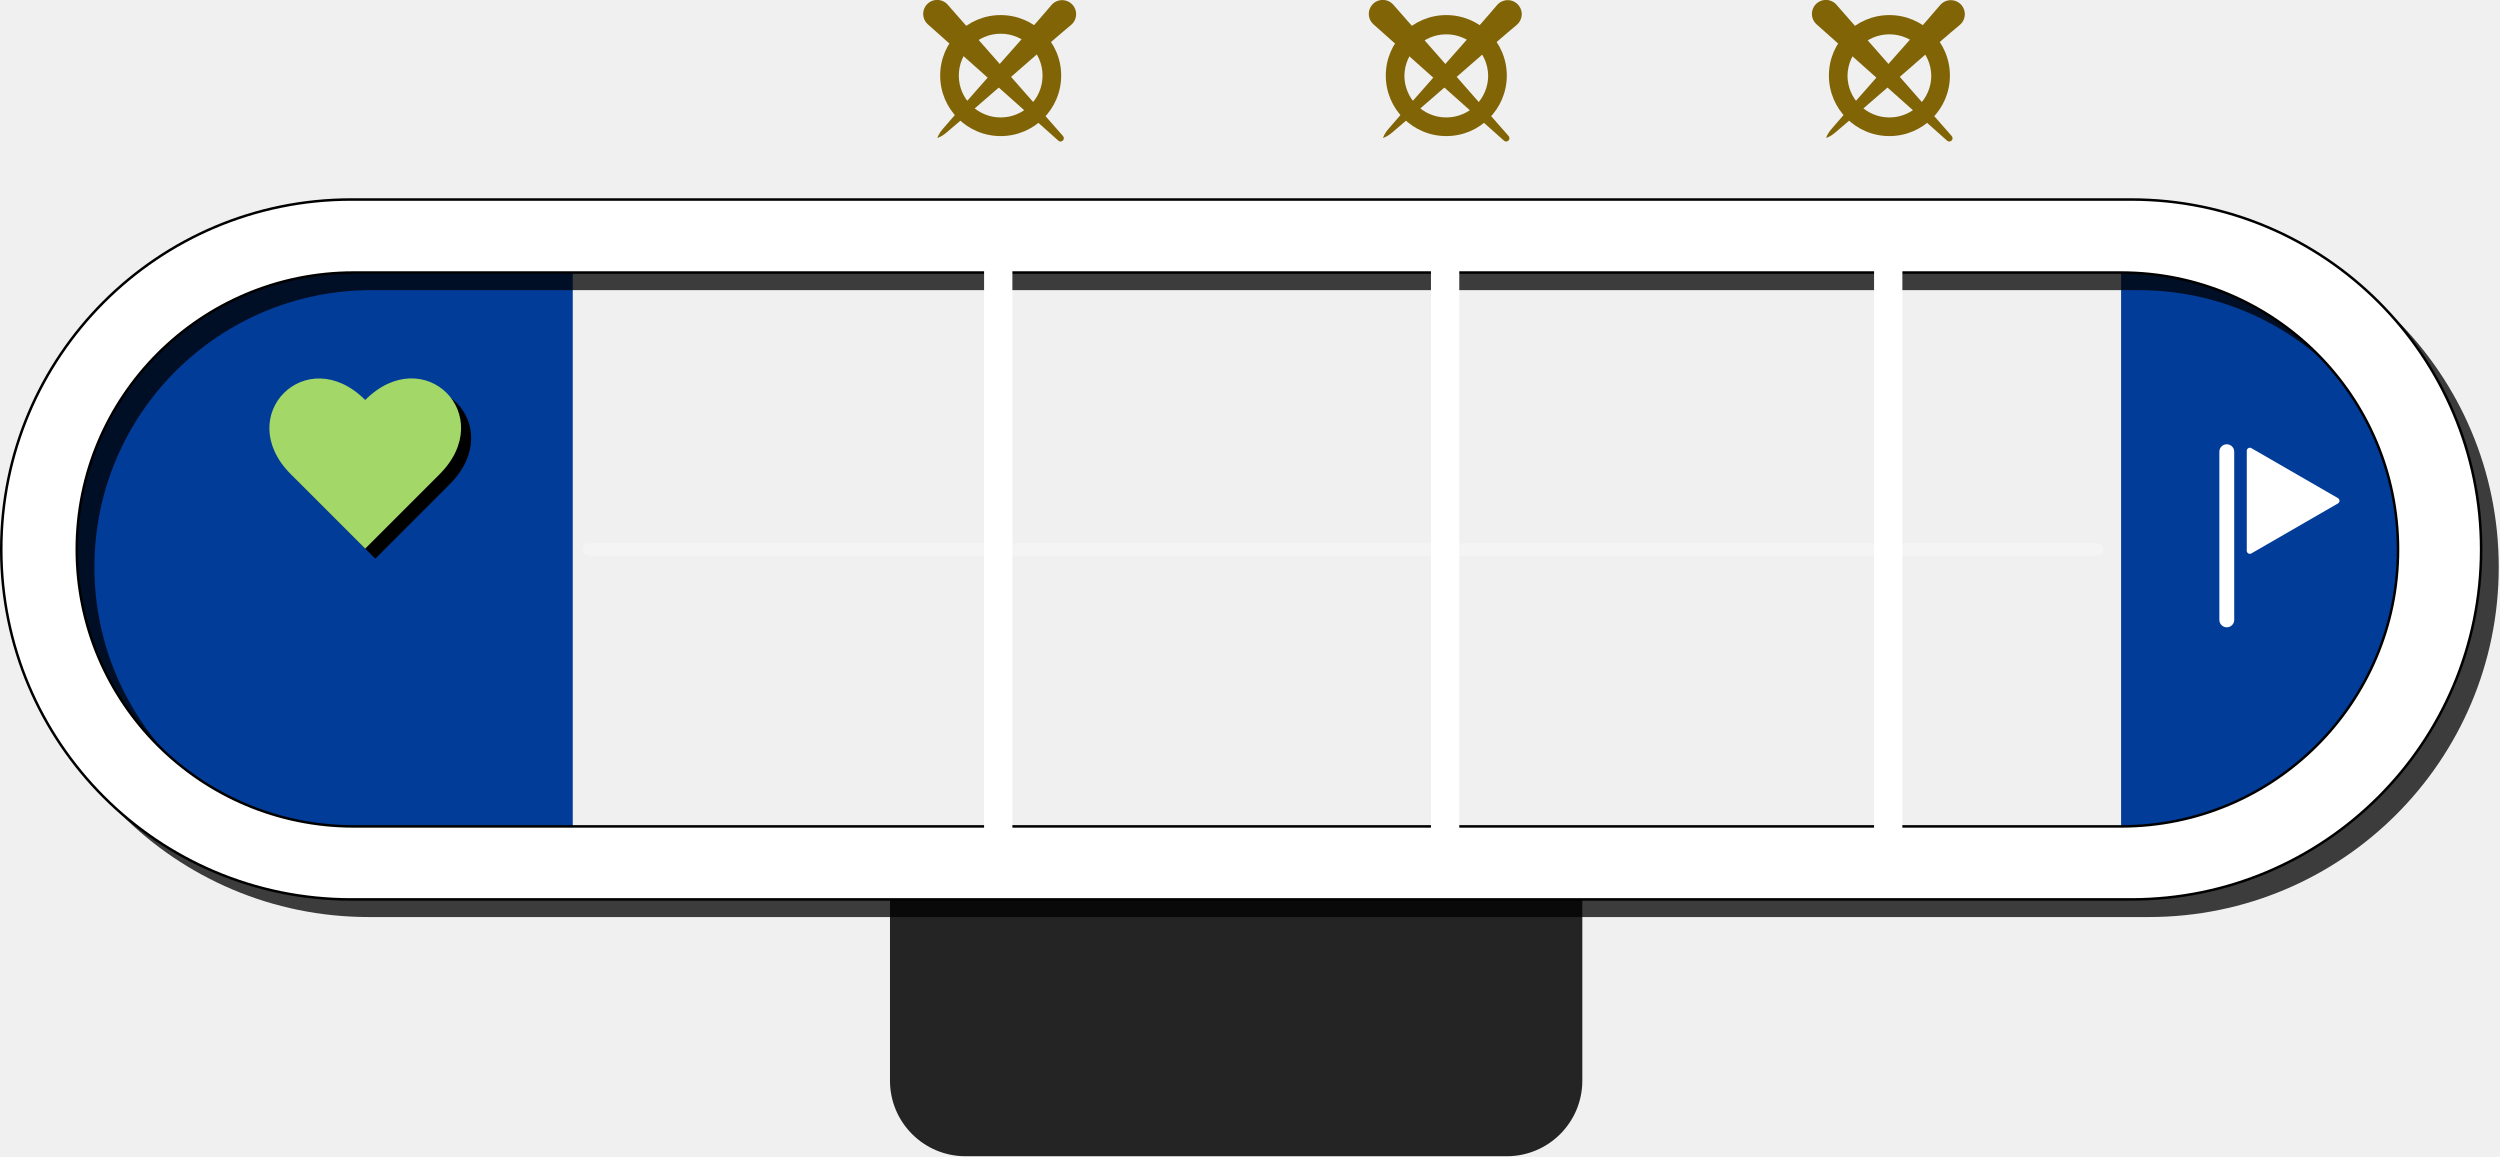
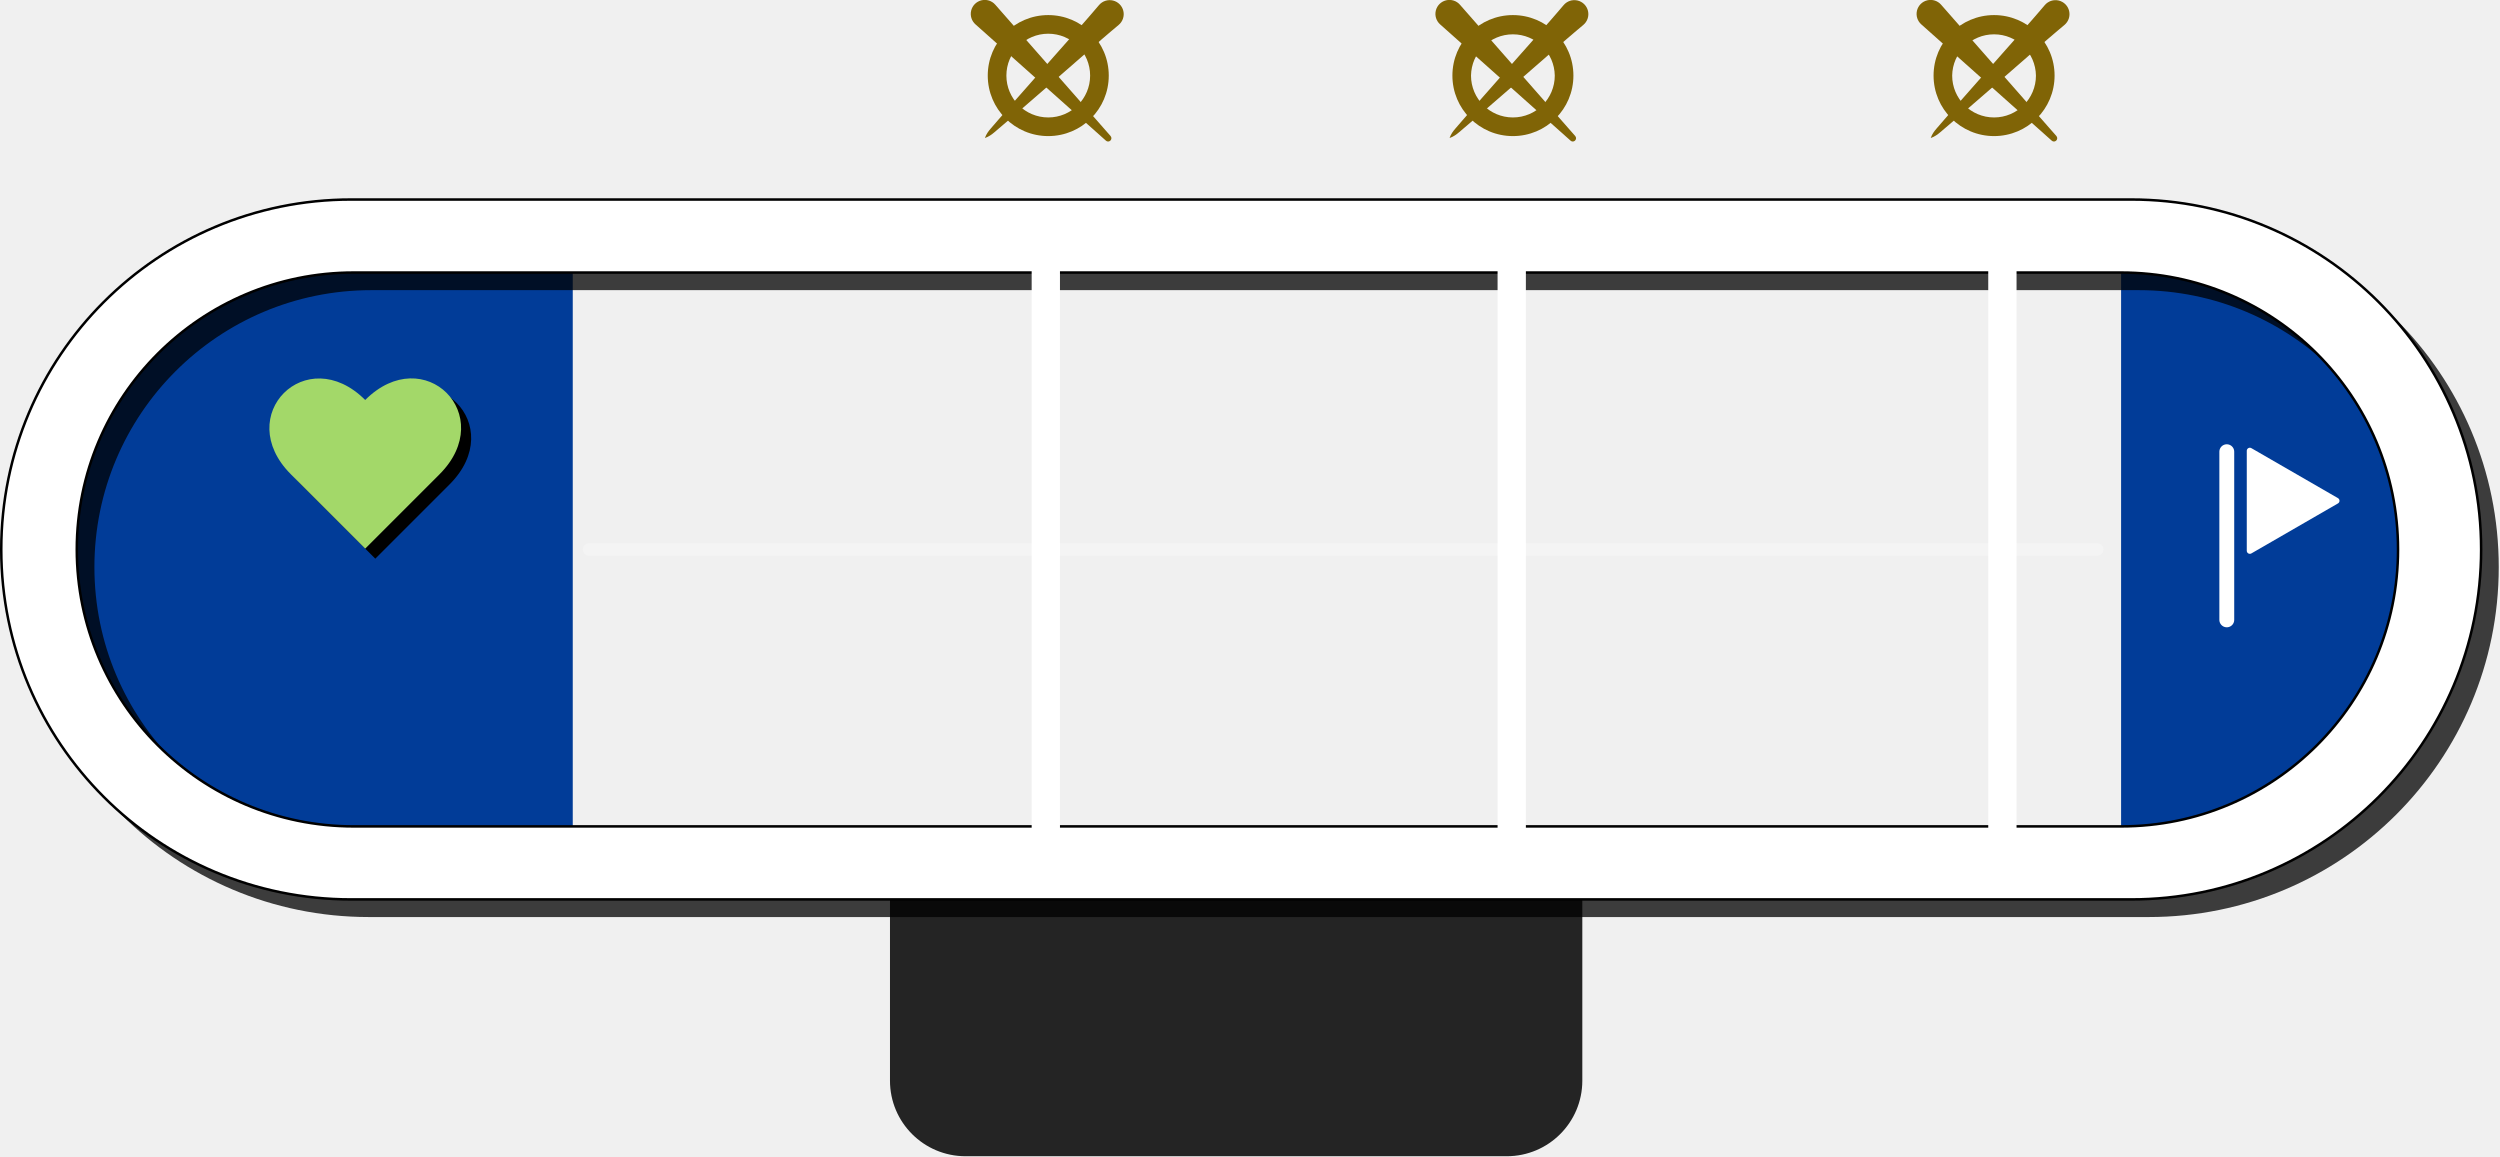
<svg xmlns="http://www.w3.org/2000/svg" width="993" height="459.248" viewBox="0 0 262.731 121.509">
  <path class="st34" d="M67.132 122.032H10.246a7.937 7.937 0 0 0-7.937 7.938v18.785a7.937 7.937 0 0 0 7.937 7.938h56.886a7.937 7.937 0 0 0 7.937-7.938V129.97a7.937 7.937 0 0 0-7.937-7.938z" style="fill:#242424;stroke-width:.265" transform="translate(91.221 -35.183)" />
  <path class="st39" d="M-31.029 63.824h-23.018c-16.074 0-29.105 13.03-29.105 29.104 0 16.074 13.031 29.104 29.105 29.104h23.018zM131.69 122.032c16.074 0 29.104-13.03 29.104-29.104 0-16.073-13.03-29.104-29.104-29.104z" style="stroke-width:.265;fill:#013c98" transform="translate(91.221 -35.183)" />
  <path class="st42" style="opacity:.25;fill:#00aed8;stroke:#fff;stroke-width:1.323;stroke-linecap:round;stroke-miterlimit:10" d="M-29.309 92.928h158.486" transform="translate(91.221 -35.183)" />
  <path class="st21" d="M134.6 58.003H-52.46c-20.312 0-36.777 16.465-36.777 36.777s16.465 36.777 36.777 36.777H134.6c20.313 0 36.778-16.465 36.778-36.777S154.913 58.003 134.6 58.003zm28.046 36.777c0 16.074-13.03 29.104-29.104 29.104H-52.195c-16.074 0-29.104-13.03-29.104-29.104 0-16.073 13.03-29.104 29.104-29.104h185.737c16.074 0 29.104 13.03 29.104 29.104z" style="opacity:.75;stroke-miterlimit:10;stroke-width:.265;fill:#000" transform="translate(91.221 -35.183)" />
  <path class="st21" d="M132.749 56.151h-187.06c-20.313 0-36.778 16.465-36.778 36.777s16.465 36.777 36.777 36.777h187.06c20.313 0 36.778-16.465 36.778-36.777s-16.465-36.777-36.778-36.777zm28.045 36.777c0 16.074-13.03 29.104-29.104 29.104H-54.047c-16.074 0-29.105-13.03-29.105-29.104 0-16.073 13.031-29.104 29.105-29.104H131.69c16.074 0 29.104 13.03 29.104 29.104z" style="stroke-miterlimit:10;stroke-width:.265;stroke:#000;fill:#fff" transform="translate(91.221 -35.183)" />
  <path class="st48" style="fill:#ffc80c;stroke:#fff;stroke-width:1.562;stroke-linecap:round;stroke-miterlimit:10" d="M142.797 82.654v17.672" transform="translate(91.221 -35.183)" />
  <path class="st12" d="m154.481 87.533-9.101-5.254a.321.321 0 0 0-.482.278v10.509c0 .246.267.4.482.278l9.101-5.255a.32.32 0 0 0 0-.556z" style="fill:#fff;stroke-width:.265" transform="translate(91.221 -35.183)" />
  <path d="m-43.972 86.086-7.81 7.81-7.811-7.81c-6.183-6.183 1.627-13.994 7.81-7.81 6.2-6.2 14.008 1.61 7.811 7.81z" style="stroke-width:.265" transform="translate(91.221 -35.183)" />
-   <path class="st40" d="m-45.03 85.028-7.81 7.81-7.811-7.81c-6.184-6.184 1.627-13.994 7.81-7.81 6.2-6.2 14.007 1.61 7.81 7.81z" style="fill:#a3d869;stroke-width:.265" transform="translate(91.221 -35.183)" />
-   <path class="vote1" d="M13.943 36.768a6.358 6.358 0 1 0 0 12.717 6.358 6.358 0 0 0 0-12.717zm0 10.758a4.4 4.4 0 1 1 0-8.8 4.4 4.4 0 0 1 0 8.8z" style="fill:#806406;stroke-width:.265" transform="translate(91.221 -35.183)" />
-   <path class="vote1" d="M21.335 37.808c-.593.486-1.17.992-1.751 1.487l-1.73 1.508-3.462 3.016-3.468 3.008-1.747 1.492-.873.747c-.29.248-.603.476-1.002.616-.006.003-.008 0-.011-.005v-.006c.14-.399.37-.709.622-.997l.751-.868 1.506-1.735 3.034-3.445 3.043-3.44 1.522-1.72c.5-.58 1.008-1.153 1.5-1.74a1.473 1.473 0 1 1 2.066 2.082z" style="fill:#806406;stroke-width:.265" transform="translate(91.221 -35.183)" />
-   <path class="vote1" d="M20.007 49.968 6.299 37.749a1.47 1.47 0 1 1 2.082-2.066l12.113 13.798a.344.344 0 0 1-.032.487.337.337 0 0 1-.455 0z" style="fill:#806406;stroke-width:.265" transform="translate(91.221 -35.183)" />
-   <path class="vote2" d="M60.774 36.768a6.358 6.358 0 1 0 0 12.717 6.358 6.358 0 0 0 0-12.717zm0 10.758a4.402 4.402 0 0 1-4.403-4.4 4.402 4.402 0 0 1 8.803 0 4.4 4.4 0 0 1-4.4 4.4z" style="fill:#806406;stroke-width:.265" transform="translate(91.221 -35.183)" />
-   <path class="vote2" d="M68.166 37.808c-.592.486-1.17.992-1.751 1.487l-1.73 1.508-3.461 3.016-3.469 3.008-1.746 1.492-.873.747c-.291.248-.604.476-1.003.616-.005.003-.008 0-.01-.005v-.006c.14-.399.37-.709.621-.997l.751-.868 1.506-1.735 3.035-3.445 3.042-3.44 1.522-1.72c.5-.58 1.008-1.153 1.5-1.74a1.473 1.473 0 1 1 2.066 2.082z" style="fill:#806406;stroke-width:.265" transform="translate(91.221 -35.183)" />
-   <path class="vote2" d="M66.838 49.968 53.13 37.749a1.47 1.47 0 1 1 2.082-2.066l12.113 13.798a.344.344 0 0 1-.032.487.337.337 0 0 1-.455 0z" style="fill:#806406;stroke-width:.265" transform="translate(91.221 -35.183)" />
-   <path class="vote3" d="M107.34 36.768a6.358 6.358 0 1 0 .002 12.717 6.358 6.358 0 0 0-.001-12.717zm0 10.758a4.402 4.402 0 0 1-4.402-4.4 4.402 4.402 0 0 1 8.803 0 4.4 4.4 0 0 1-4.4 4.4z" style="fill:#806406;stroke-width:.265" transform="translate(91.221 -35.183)" />
-   <path class="vote3" d="M114.733 37.808c-.593.486-1.17.992-1.752 1.487l-1.73 1.508-3.46 3.016-3.47 3.008-1.746 1.492-.873.747c-.29.248-.603.476-1.002.616-.005.003-.008 0-.011-.005v-.006c.14-.399.37-.709.622-.997l.751-.868 1.506-1.735 3.034-3.445 3.043-3.44 1.521-1.72c.5-.58 1.008-1.153 1.5-1.74a1.473 1.473 0 1 1 2.067 2.082z" style="fill:#806406;stroke-width:.265" transform="translate(91.221 -35.183)" />
-   <path class="vote3" d="M113.405 49.968 99.697 37.749a1.47 1.47 0 1 1 2.082-2.066l12.113 13.798a.344.344 0 0 1-.032.487.337.337 0 0 1-.455 0z" style="fill:#806406;stroke-width:.265" transform="translate(91.221 -35.183)" />
-   <path class="st43" style="fill:#ffc80c;stroke:#fff;stroke-width:2.974;stroke-miterlimit:10" d="M107.216 61.707v62.442M60.65 61.443v62.706M13.686 61.972v61.912" transform="translate(91.221 -35.183)" />
+   <path class="heart" d="m-45.03 85.028-7.81 7.81-7.811-7.81c-6.184-6.184 1.627-13.994 7.81-7.81 6.2-6.2 14.007 1.61 7.81 7.81z" style="fill:#a3d869;stroke-width:.265" transform="translate(91.221 -35.183)" />
+   <path class="vote1" d="M18.943 36.768a6.358 6.358 0 1 0 0 12.717 6.358 6.358 0 0 0 0-12.717zm0 10.758a4.4 4.4 0 1 1 0-8.8 4.4 4.4 0 0 1 0 8.8z" style="fill:#806406;stroke-width:.265" transform="translate(91.221 -35.183)" />
+   <path class="vote1" d="M26.335 37.808c-.593.486-1.17.992-1.751 1.487l-1.73 1.508-3.462 3.016-3.468 3.008-1.747 1.492-.873.747c-.29.248-.603.476-1.002.616-.006.003-.008 0-.011-.005v-.006c.14-.399.37-.709.622-.997l.751-.868 1.506-1.735 3.034-3.445 3.043-3.44 1.522-1.72c.5-.58 1.008-1.153 1.5-1.74a1.473 1.473 0 1 1 2.066 2.082z" style="fill:#806406;stroke-width:.265" transform="translate(91.221 -35.183)" />
+   <path class="vote1" d="M20.007 49.968 6.299 37.749a1.47 1.47 0 1 1 2.082-2.066l12.113 13.798a.344.344 0 0 1-.032.487.337.337 0 0 1-.455 0z" style="fill:#806406;stroke-width:.265" transform="translate(96.221 -35.183)" />
+   <path class="vote2" d="M60.774 36.768a6.358 6.358 0 1 0 0 12.717 6.358 6.358 0 0 0 0-12.717zm0 10.758a4.402 4.402 0 0 1-4.403-4.4 4.402 4.402 0 0 1 8.803 0 4.4 4.4 0 0 1-4.4 4.4z" style="fill:#806406;stroke-width:.265" transform="translate(98.221 -35.183)" />
+   <path class="vote2" d="M68.166 37.808c-.592.486-1.17.992-1.751 1.487l-1.73 1.508-3.461 3.016-3.469 3.008-1.746 1.492-.873.747c-.291.248-.604.476-1.003.616-.005.003-.008 0-.01-.005v-.006c.14-.399.37-.709.621-.997l.751-.868 1.506-1.735 3.035-3.445 3.042-3.44 1.522-1.72c.5-.58 1.008-1.153 1.5-1.74a1.473 1.473 0 1 1 2.066 2.082z" style="fill:#806406;stroke-width:.265" transform="translate(98.221 -35.183)" />
+   <path class="vote2" d="M66.838 49.968 53.13 37.749a1.47 1.47 0 1 1 2.082-2.066l12.113 13.798a.344.344 0 0 1-.032.487.337.337 0 0 1-.455 0z" style="fill:#806406;stroke-width:.265" transform="translate(98.221 -35.183)" />
+   <path class="vote3" d="M107.34 36.768a6.358 6.358 0 1 0 .002 12.717 6.358 6.358 0 0 0-.001-12.717zm0 10.758a4.402 4.402 0 0 1-4.402-4.4 4.402 4.402 0 0 1 8.803 0 4.4 4.4 0 0 1-4.4 4.4z" style="fill:#806406;stroke-width:.265" transform="translate(102.221 -35.183)" />
+   <path class="vote3" d="M114.733 37.808c-.593.486-1.17.992-1.752 1.487l-1.73 1.508-3.46 3.016-3.47 3.008-1.746 1.492-.873.747c-.29.248-.603.476-1.002.616-.005.003-.008 0-.011-.005v-.006c.14-.399.37-.709.622-.997l.751-.868 1.506-1.735 3.034-3.445 3.043-3.44 1.521-1.72c.5-.58 1.008-1.153 1.5-1.74a1.473 1.473 0 1 1 2.067 2.082z" style="fill:#806406;stroke-width:.265" transform="translate(102.221 -35.183)" />
+   <path class="vote3" d="M113.405 49.968 99.697 37.749a1.47 1.47 0 1 1 2.082-2.066l12.113 13.798a.344.344 0 0 1-.032.487.337.337 0 0 1-.455 0z" style="fill:#806406;stroke-width:.265" transform="translate(102.221 -35.183)" />
+   <path class="st43" style="fill:#ffc80c;stroke:#fff;stroke-width:2.974;stroke-miterlimit:10" d="M114.216 61.707v62.442M62.65 61.443v62.706M13.686 61.972v61.912" transform="translate(96.221 -35.183)" />
</svg>
